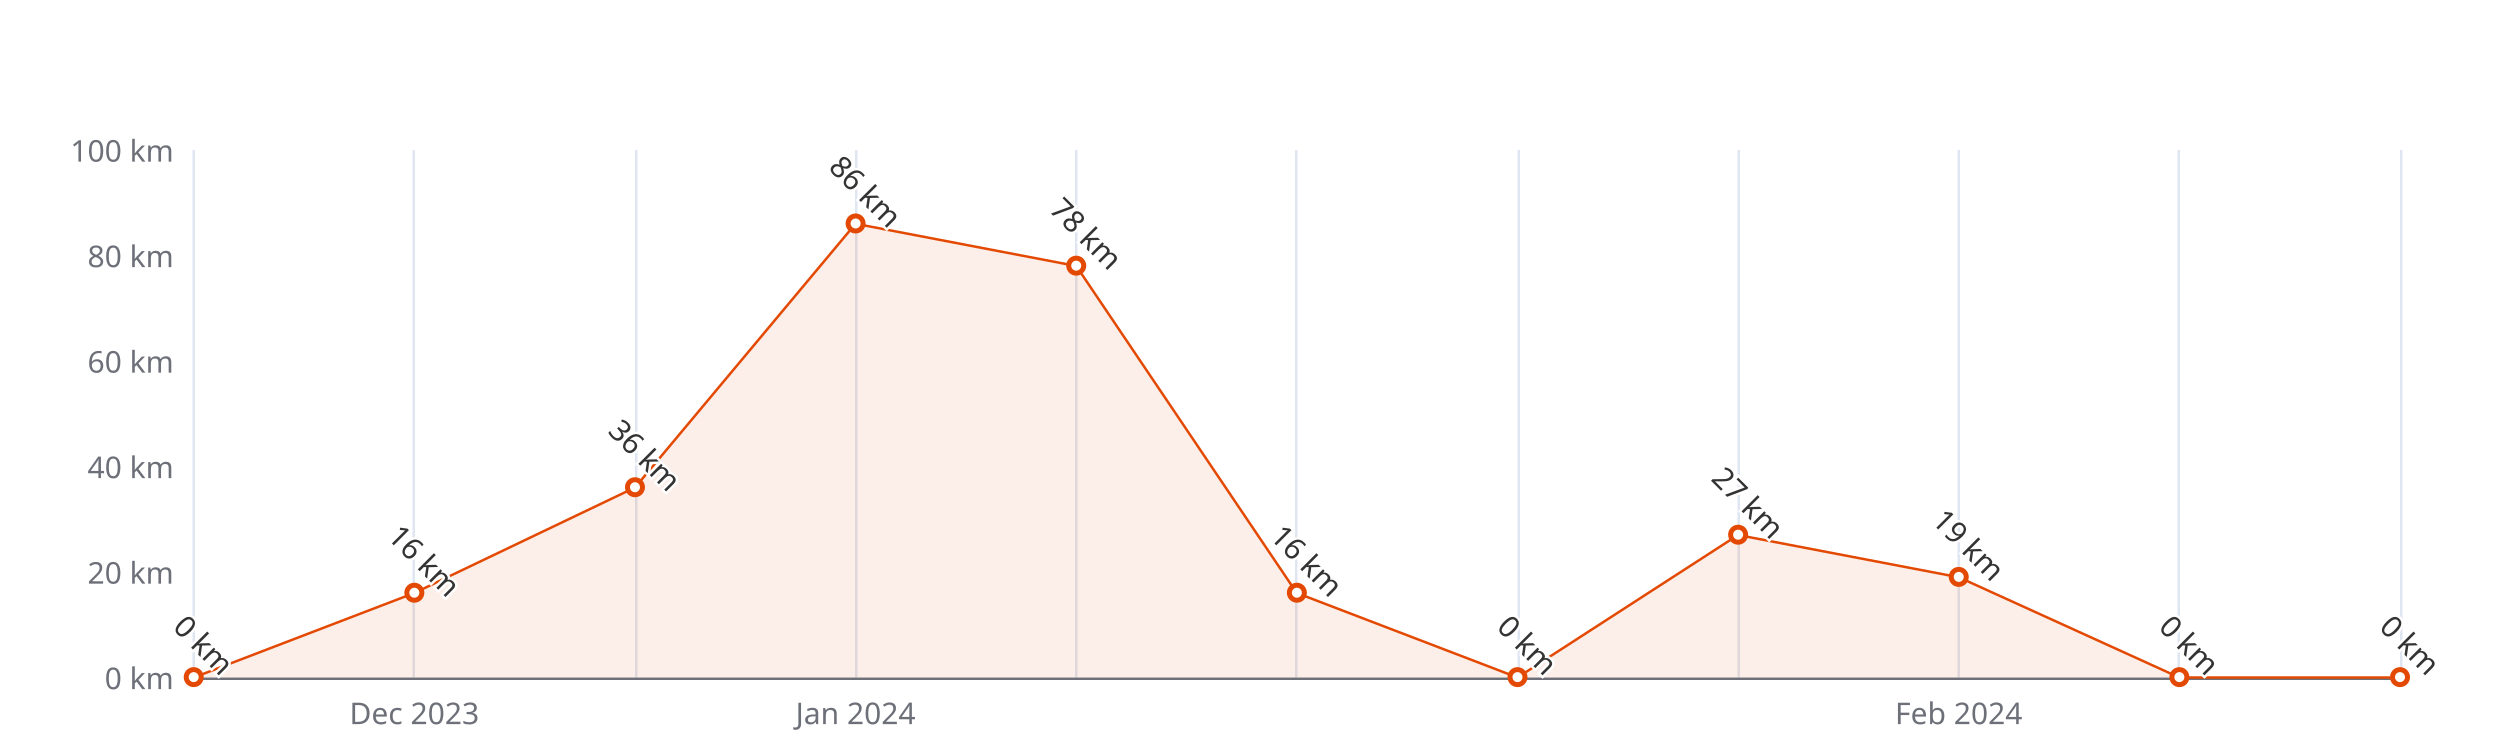
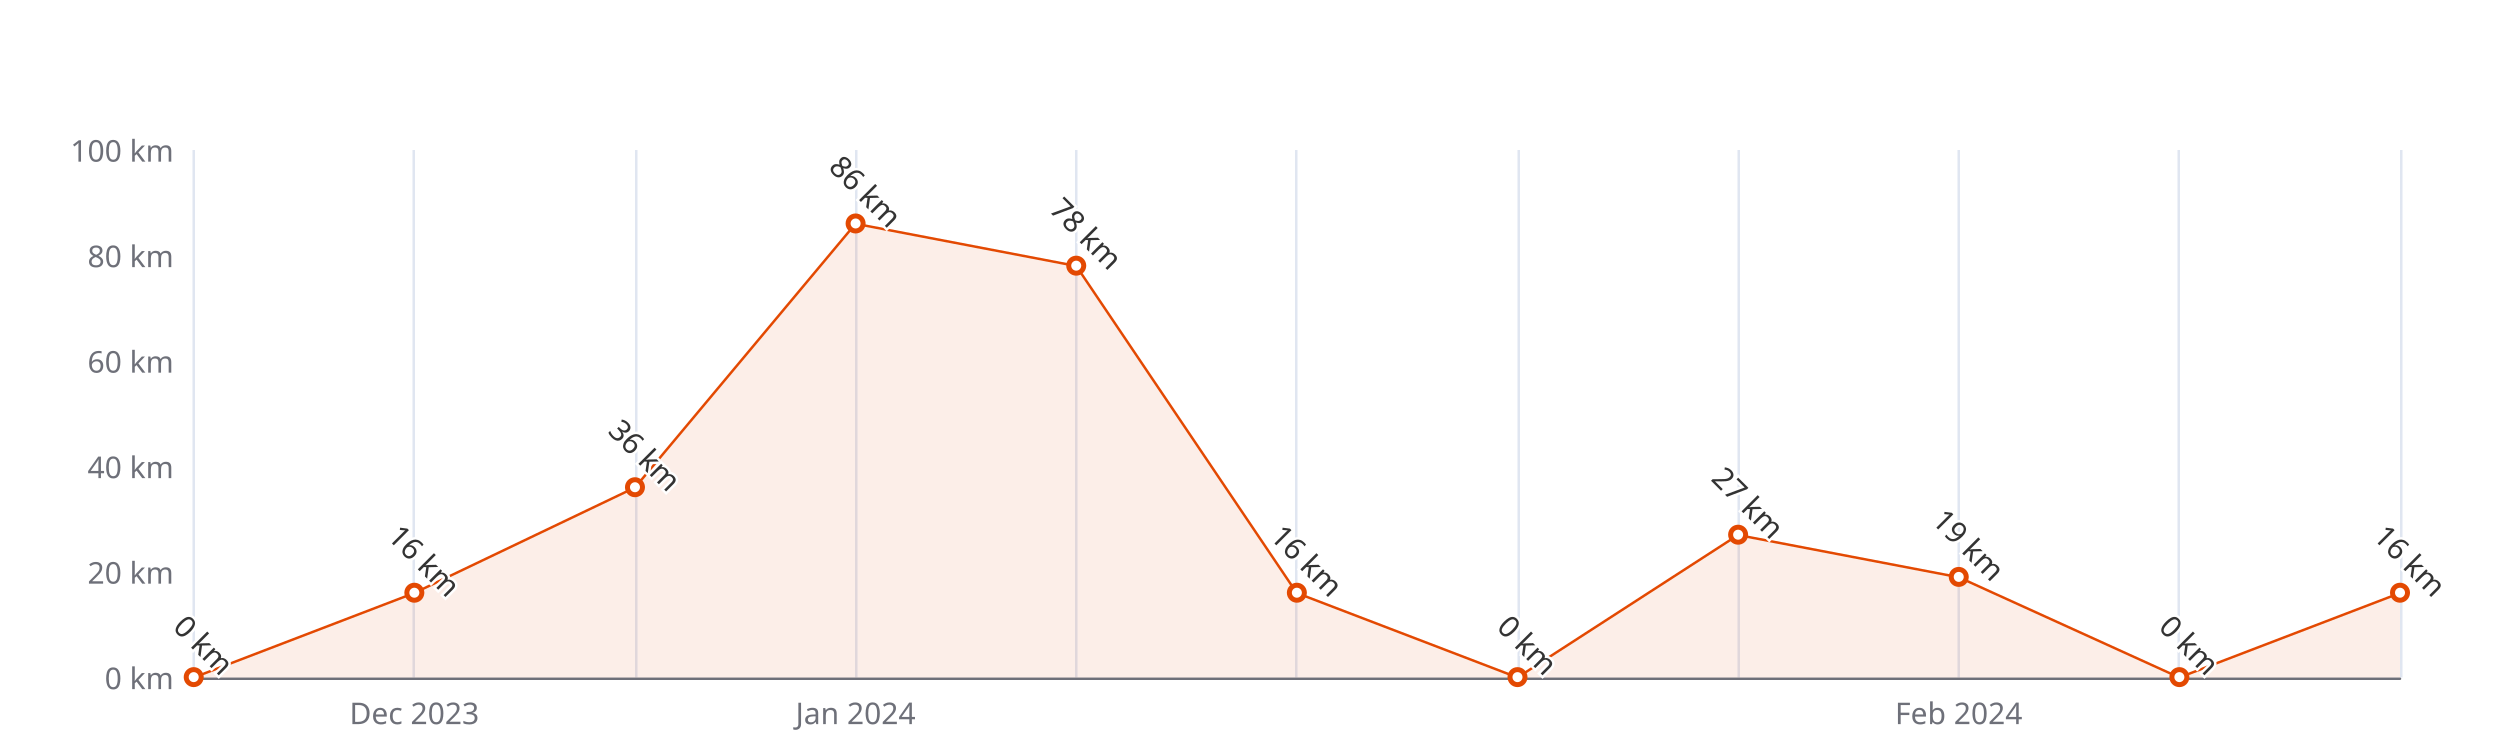
<svg xmlns="http://www.w3.org/2000/svg" width="1000" height="300" version="1.1" baseProfile="full" viewBox="0 0 1000 300">
  <rect width="1000" height="300" x="0" y="0" id="0" fill="#ffffff" />
  <path d="M77.5 60L77.5 271" fill="none" stroke="#E0E6F1" />
  <path d="M165.5 60L165.5 271" fill="none" stroke="#E0E6F1" />
  <path d="M254.5 60L254.5 271" fill="none" stroke="#E0E6F1" />
  <path d="M342.5 60L342.5 271" fill="none" stroke="#E0E6F1" />
  <path d="M430.5 60L430.5 271" fill="none" stroke="#E0E6F1" />
  <path d="M518.5 60L518.5 271" fill="none" stroke="#E0E6F1" />
  <path d="M607.5 60L607.5 271" fill="none" stroke="#E0E6F1" />
  <path d="M695.5 60L695.5 271" fill="none" stroke="#E0E6F1" />
  <path d="M783.5 60L783.5 271" fill="none" stroke="#E0E6F1" />
  <path d="M871.5 60L871.5 271" fill="none" stroke="#E0E6F1" />
  <path d="M960.5 60L960.5 271" fill="none" stroke="#E0E6F1" />
  <path d="M77.5 271.5L960 271.5" fill="none" stroke="#6E7079" stroke-linecap="round" />
  <text dominant-baseline="central" text-anchor="end" style="font-size:12px;font-family:sans-serif;" xml:space="preserve" transform="translate(69.48 271)" fill="#6E7079">0 km</text>
  <text dominant-baseline="central" text-anchor="end" style="font-size:12px;font-family:sans-serif;" xml:space="preserve" transform="translate(69.48 228.8)" fill="#6E7079">20 km</text>
  <text dominant-baseline="central" text-anchor="end" style="font-size:12px;font-family:sans-serif;" xml:space="preserve" transform="translate(69.48 186.6)" fill="#6E7079">40 km</text>
  <text dominant-baseline="central" text-anchor="end" style="font-size:12px;font-family:sans-serif;" xml:space="preserve" transform="translate(69.48 144.4)" fill="#6E7079">60 km</text>
  <text dominant-baseline="central" text-anchor="end" style="font-size:12px;font-family:sans-serif;" xml:space="preserve" transform="translate(69.48 102.2)" fill="#6E7079">80 km</text>
  <text dominant-baseline="central" text-anchor="end" style="font-size:12px;font-family:sans-serif;" xml:space="preserve" transform="translate(69.48 60)" fill="#6E7079">100 km</text>
  <text dominant-baseline="central" text-anchor="middle" style="font-size:12px;font-family:sans-serif;" xml:space="preserve" y="6" transform="translate(165.732 279)" fill="#6E7079">Dec 2023</text>
  <text dominant-baseline="central" text-anchor="middle" style="font-size:12px;font-family:sans-serif;" xml:space="preserve" y="6" transform="translate(342.236 279)" fill="#6E7079">Jan 2024</text>
  <text dominant-baseline="central" text-anchor="middle" style="font-size:12px;font-family:sans-serif;" xml:space="preserve" y="6" transform="translate(783.496 279)" fill="#6E7079">Feb 2024</text>
  <g clip-path="url(#zr5-c0)">
-     <path d="M77.5 271L165.7 237.2L254 195L342.2 89.5L430.5 106.4L518.7 237.2L607 271L695.2 214L783.5 230.9L871.7 271L960 271L871.7 271L783.5 271L695.2 271L607 271L518.7 271L430.5 271L342.2 271L254 271L165.7 271L77.5 271Z" fill="rgb(227,73,2)" fill-opacity="0.09" />
-     <path d="M77.5 271L165.7 237.2L254 195L342.2 89.5L430.5 106.4L518.7 237.2L607 271L695.2 214L783.5 230.9L871.7 271L960 271" fill="none" stroke="#E34902" stroke-linejoin="bevel" />
+     <path d="M77.5 271L165.7 237.2L254 195L342.2 89.5L430.5 106.4L518.7 237.2L607 271L695.2 214L783.5 230.9L871.7 271L960 237.2L960 271L871.7 271L783.5 271L695.2 271L607 271L518.7 271L430.5 271L342.2 271L254 271L165.7 271L77.5 271Z" fill="rgb(227,73,2)" fill-opacity="0.09" />
+     <path d="M77.5 271L165.7 237.2L254 195L342.2 89.5L430.5 106.4L518.7 237.2L607 271L695.2 214L783.5 230.9L871.7 271L960 237.2" fill="none" stroke="#E34902" stroke-linejoin="bevel" />
  </g>
  <path d="M1 0A1 1 0 1 1 1 -0.1A1 1 0 0 1 1 0" transform="matrix(3,0,0,3,77.48,271)" fill="#fff" stroke="#E34902" stroke-width="0.667" />
  <path d="M1 0A1 1 0 1 1 1 -0.1A1 1 0 0 1 1 0" transform="matrix(3,0,0,3,165.732,237.24)" fill="#fff" stroke="#E34902" stroke-width="0.667" />
  <path d="M1 0A1 1 0 1 1 1 -0.1A1 1 0 0 1 1 0" transform="matrix(3,0,0,3,253.984,195.04)" fill="#fff" stroke="#E34902" stroke-width="0.667" />
  <path d="M1 0A1 1 0 1 1 1 -0.1A1 1 0 0 1 1 0" transform="matrix(3,0,0,3,342.236,89.54)" fill="#fff" stroke="#E34902" stroke-width="0.667" />
  <path d="M1 0A1 1 0 1 1 1 -0.1A1 1 0 0 1 1 0" transform="matrix(3,0,0,3,430.488,106.42)" fill="#fff" stroke="#E34902" stroke-width="0.667" />
  <path d="M1 0A1 1 0 1 1 1 -0.1A1 1 0 0 1 1 0" transform="matrix(3,0,0,3,518.74,237.24)" fill="#fff" stroke="#E34902" stroke-width="0.667" />
  <path d="M1 0A1 1 0 1 1 1 -0.1A1 1 0 0 1 1 0" transform="matrix(3,0,0,3,606.992,271)" fill="#fff" stroke="#E34902" stroke-width="0.667" />
  <path d="M1 0A1 1 0 1 1 1 -0.1A1 1 0 0 1 1 0" transform="matrix(3,0,0,3,695.244,214.03)" fill="#fff" stroke="#E34902" stroke-width="0.667" />
  <path d="M1 0A1 1 0 1 1 1 -0.1A1 1 0 0 1 1 0" transform="matrix(3,0,0,3,783.496,230.91)" fill="#fff" stroke="#E34902" stroke-width="0.667" />
  <path d="M1 0A1 1 0 1 1 1 -0.1A1 1 0 0 1 1 0" transform="matrix(3,0,0,3,871.748,271)" fill="#fff" stroke="#E34902" stroke-width="0.667" />
-   <path d="M1 0A1 1 0 1 1 1 -0.1A1 1 0 0 1 1 0" transform="matrix(3,0,0,3,960,271)" fill="#fff" stroke="#E34902" stroke-width="0.667" />
+   <path d="M1 0A1 1 0 1 1 1 -0.1A1 1 0 0 1 1 0" transform="matrix(3,0,0,3,960,237.24)" fill="#fff" stroke="#E34902" stroke-width="0.667" />
  <text dominant-baseline="central" text-anchor="middle" style="font-size:12px;font-family:sans-serif;" xml:space="preserve" y="-6" transform="matrix(0.707,0.707,-0.707,0.707,77.48,262)" fill="#333" stroke="rgb(255,255,255)" stroke-width="2" paint-order="stroke" stroke-miterlimit="2">0 km</text>
  <text dominant-baseline="central" text-anchor="middle" style="font-size:12px;font-family:sans-serif;" xml:space="preserve" y="-6" transform="matrix(0.707,0.707,-0.707,0.707,165.732,228.24)" fill="#333" stroke="rgb(255,255,255)" stroke-width="2" paint-order="stroke" stroke-miterlimit="2">16 km</text>
  <text dominant-baseline="central" text-anchor="middle" style="font-size:12px;font-family:sans-serif;" xml:space="preserve" y="-6" transform="matrix(0.707,0.707,-0.707,0.707,253.984,186.04)" fill="#333" stroke="rgb(255,255,255)" stroke-width="2" paint-order="stroke" stroke-miterlimit="2">36 km</text>
  <text dominant-baseline="central" text-anchor="middle" style="font-size:12px;font-family:sans-serif;" xml:space="preserve" y="-6" transform="matrix(0.707,0.707,-0.707,0.707,342.236,80.54)" fill="#333" stroke="rgb(255,255,255)" stroke-width="2" paint-order="stroke" stroke-miterlimit="2">86 km</text>
  <text dominant-baseline="central" text-anchor="middle" style="font-size:12px;font-family:sans-serif;" xml:space="preserve" y="-6" transform="matrix(0.707,0.707,-0.707,0.707,430.488,97.42)" fill="#333" stroke="rgb(255,255,255)" stroke-width="2" paint-order="stroke" stroke-miterlimit="2">78 km</text>
  <text dominant-baseline="central" text-anchor="middle" style="font-size:12px;font-family:sans-serif;" xml:space="preserve" y="-6" transform="matrix(0.707,0.707,-0.707,0.707,518.74,228.24)" fill="#333" stroke="rgb(255,255,255)" stroke-width="2" paint-order="stroke" stroke-miterlimit="2">16 km</text>
  <text dominant-baseline="central" text-anchor="middle" style="font-size:12px;font-family:sans-serif;" xml:space="preserve" y="-6" transform="matrix(0.707,0.707,-0.707,0.707,606.992,262)" fill="#333" stroke="rgb(255,255,255)" stroke-width="2" paint-order="stroke" stroke-miterlimit="2">0 km</text>
  <text dominant-baseline="central" text-anchor="middle" style="font-size:12px;font-family:sans-serif;" xml:space="preserve" y="-6" transform="matrix(0.707,0.707,-0.707,0.707,695.244,205.03)" fill="#333" stroke="rgb(255,255,255)" stroke-width="2" paint-order="stroke" stroke-miterlimit="2">27 km</text>
  <text dominant-baseline="central" text-anchor="middle" style="font-size:12px;font-family:sans-serif;" xml:space="preserve" y="-6" transform="matrix(0.707,0.707,-0.707,0.707,783.496,221.91)" fill="#333" stroke="rgb(255,255,255)" stroke-width="2" paint-order="stroke" stroke-miterlimit="2">19 km</text>
  <text dominant-baseline="central" text-anchor="middle" style="font-size:12px;font-family:sans-serif;" xml:space="preserve" y="-6" transform="matrix(0.707,0.707,-0.707,0.707,871.748,262)" fill="#333" stroke="rgb(255,255,255)" stroke-width="2" paint-order="stroke" stroke-miterlimit="2">0 km</text>
-   <text dominant-baseline="central" text-anchor="middle" style="font-size:12px;font-family:sans-serif;" xml:space="preserve" y="-6" transform="matrix(0.707,0.707,-0.707,0.707,960,262)" fill="#333" stroke="rgb(255,255,255)" stroke-width="2" paint-order="stroke" stroke-miterlimit="2">0 km</text>
+   <text dominant-baseline="central" text-anchor="middle" style="font-size:12px;font-family:sans-serif;" xml:space="preserve" y="-6" transform="matrix(0.707,0.707,-0.707,0.707,960,228.24)" fill="#333" stroke="rgb(255,255,255)" stroke-width="2" paint-order="stroke" stroke-miterlimit="2">16 km</text>
  <defs>
    <clipPath id="zr5-c0">
      <path d="M76 59.5l884 0l0 212l-884 0Z" fill="#000" />
    </clipPath>
  </defs>
</svg>
